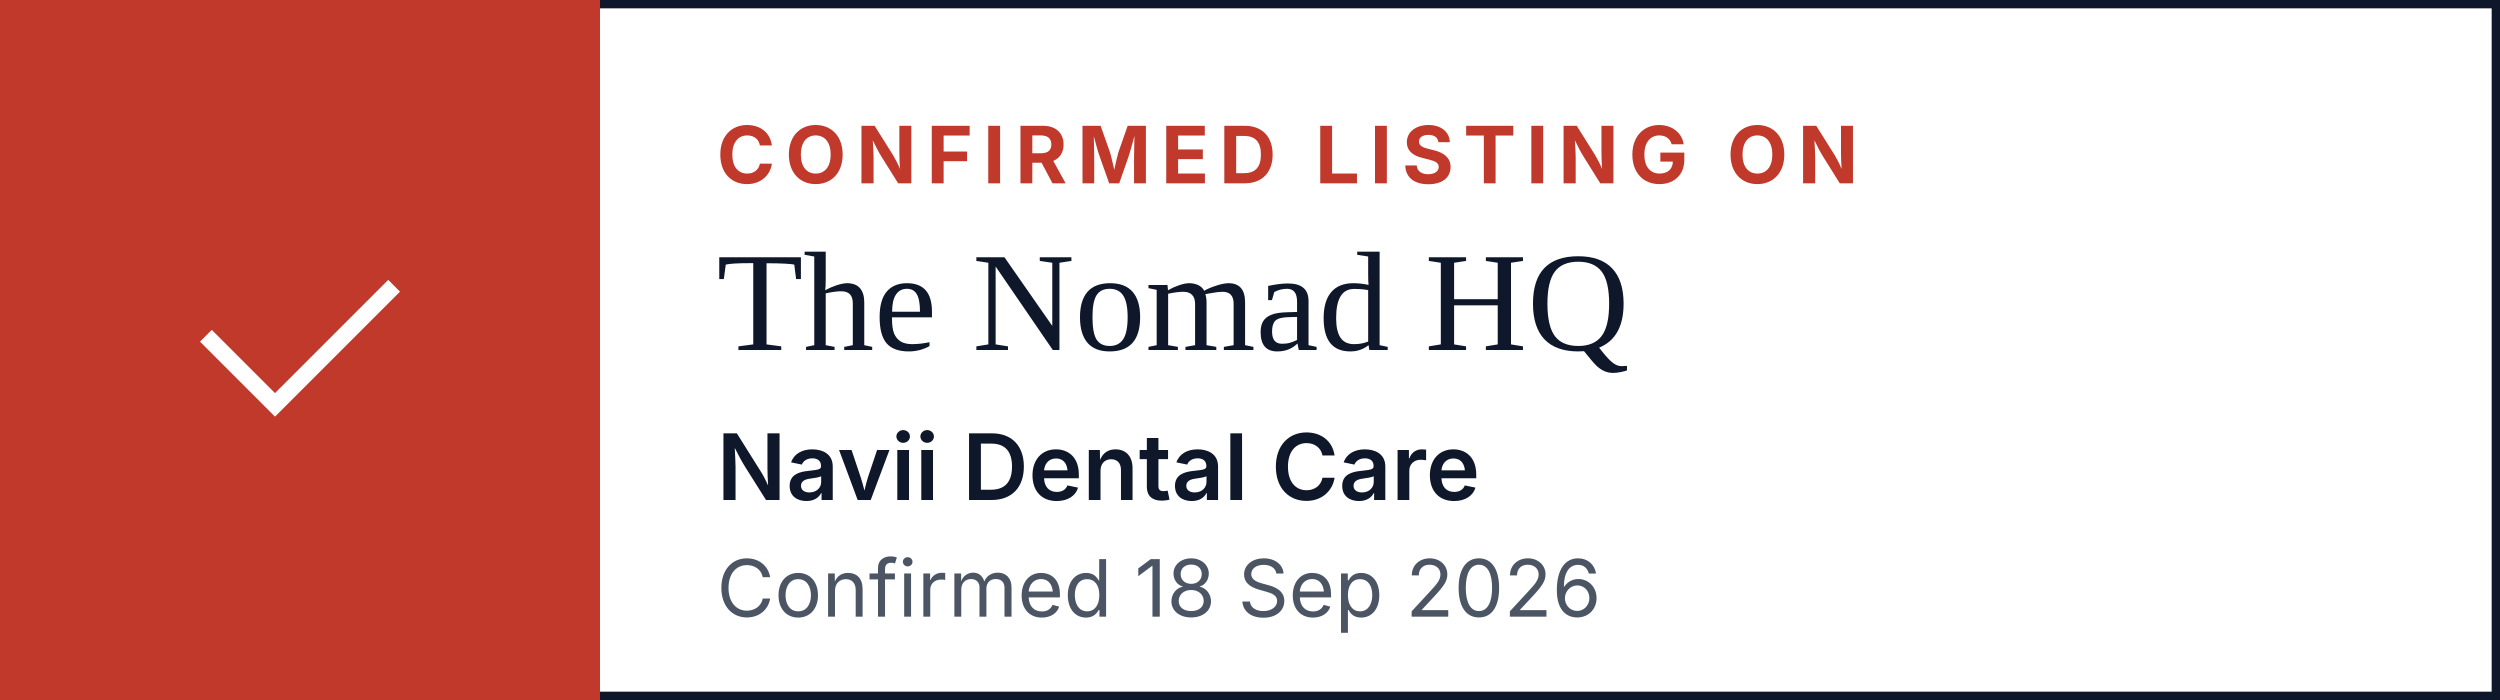
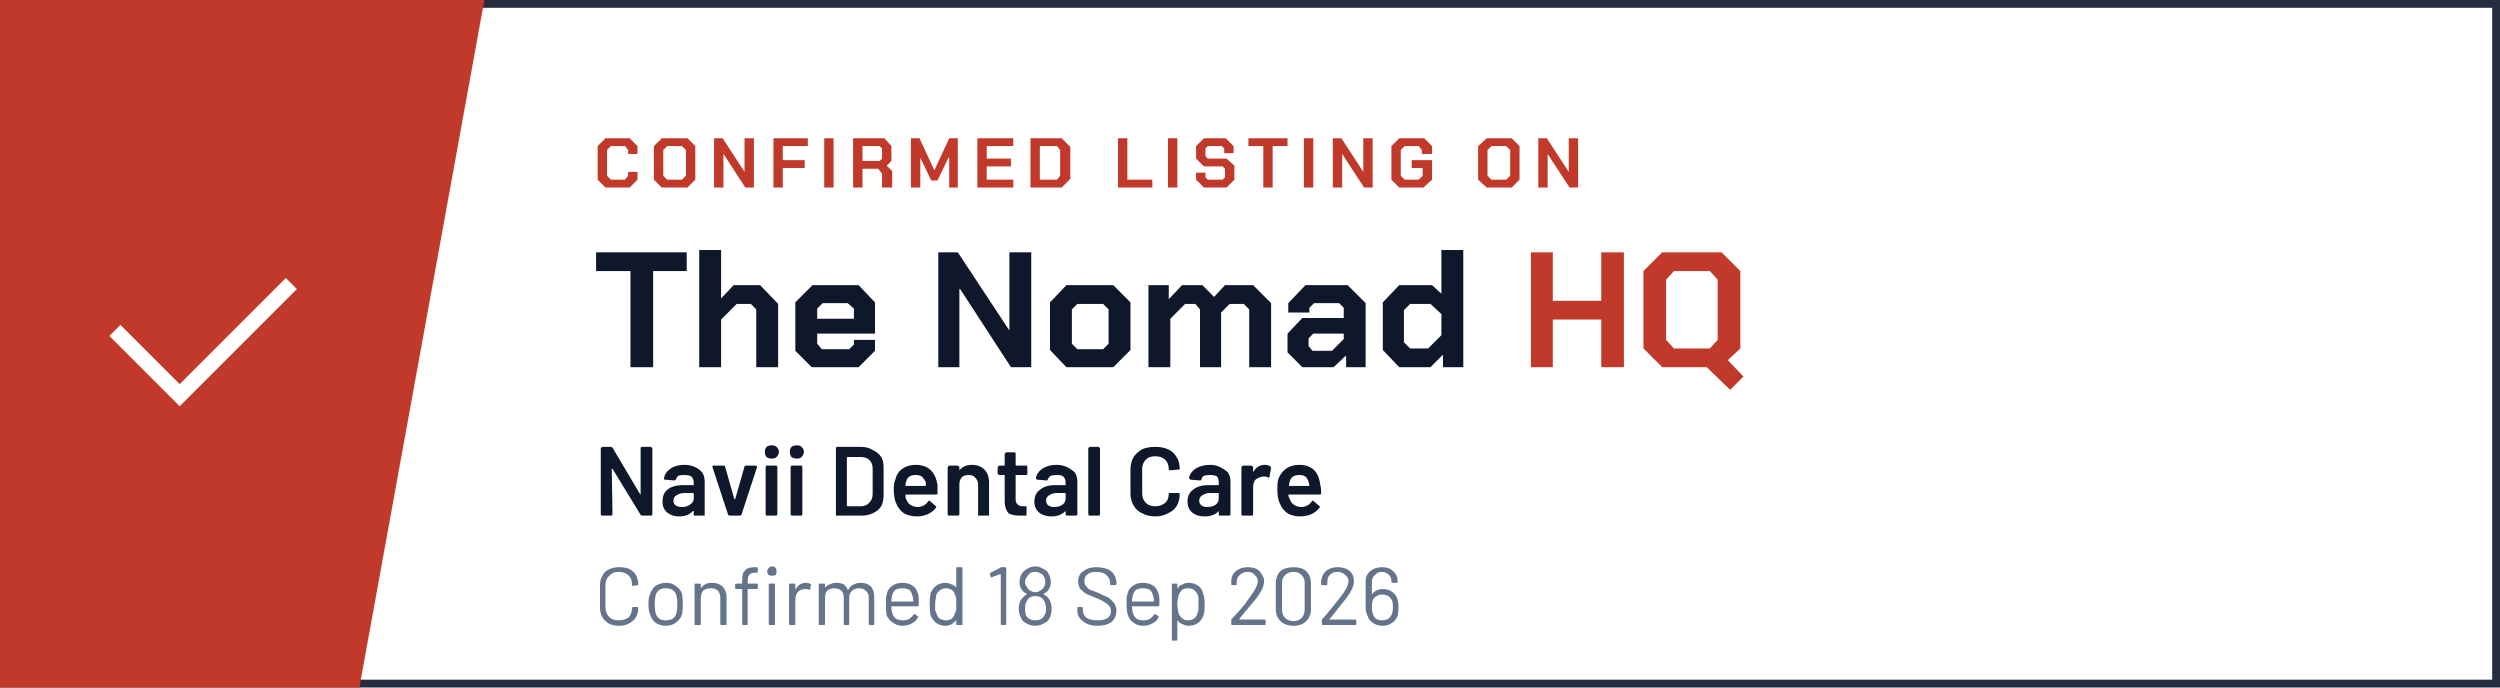
- <svg xmlns="http://www.w3.org/2000/svg" width="300" height="84" viewBox="0 0 300 84" role="img" aria-label="Confirmed listing on The Nomad HQ: Navii Dental Care, 18 Sep 2026">
-   <rect width="300" height="84" fill="#ffffff" />
-   <rect x="0.5" y="0.5" width="299" height="83" fill="none" stroke="#0f172a" />
-   <rect width="72" height="84" fill="#c0392b" />
-   <g transform="translate(20 26)" fill="#ffffff">
+ <svg xmlns="http://www.w3.org/2000/svg" width="320" height="88" viewBox="0 0 320 88" role="img" aria-label="Confirmed listing on The Nomad HQ: Navii Dental Care, 18 Sep 2026">
+   <rect width="320" height="88" fill="#ffffff" />
+   <rect x=".5" y=".5" width="319" height="87" fill="none" stroke="#0f172a" stroke-opacity=".9" />
+   <polygon points="0,0 62,0 46,88 0,88" fill="#c0392b" />
+   <g transform="translate(10 28)" fill="#ffffff">
    <path d="M13 24 4 15 5.414 13.586 13 21.171 26.586 7.586 28 9 13 24z" />
  </g>
-   <text x="86" y="22" font-family="Inter, Helvetica, Arial, sans-serif" font-size="9.5" font-weight="700" letter-spacing="1.2" fill="#c0392b">CONFIRMED LISTING ON</text>
-   <text x="86" y="42" font-family="Georgia, 'Times New Roman', serif" font-size="17" fill="#0f172a">The Nomad HQ</text>
-   <text x="86" y="60" font-family="Inter, Helvetica, Arial, sans-serif" font-size="11" font-weight="600" fill="#0f172a">Navii Dental Care</text>
-   <text x="86" y="74" font-family="Inter, Helvetica, Arial, sans-serif" font-size="9.5" fill="#4b5563">Confirmed 18 Sep 2026</text>
+   <path transform="translate(76 24)" fill="#c0392b" d="M0.5 -1V-5.3L1.5 -6.3H4.6L5.6 -5.3V-4.3H4.4V-4.8L4 -5.3H2.2L1.7 -4.8V-1.5L2.2 -1H4L4.4 -1.5V-2H5.6V-1L4.6 0H1.5Z M7.7 -1V-5.3L8.7 -6.3H12L13 -5.3V-1L12 0H8.7ZM11.3 -1 11.8 -1.5V-4.8L11.3 -5.3H9.4L8.9 -4.8V-1.5L9.4 -1Z M15.4 -6.3H16.5L19.3 -2H19.3V-6.3H20.5V0H19.4L16.6 -4.3H16.6V0H15.4Z M23 -6.3H27.4V-5.3H24.2V-3.5H27V-2.5H24.2V0H23Z M29.5 -6.3H30.7V0H29.5Z M38.2 -2.1V0H36.9V-1.8L36.4 -2.4H34.4V0H33.2V-6.3H37.2L38.1 -5.3V-3.4L37.5 -2.8ZM34.4 -3.4H36.6L36.9 -3.7V-5L36.6 -5.3H34.4Z M40.6 -6.3H41.7L43.6 -2.2H43.6L45.5 -6.3H46.6V0H45.5V-3.8H45.4L44 -0.9H43.2L41.8 -3.8H41.8V0H40.6Z M49.1 -6.3H53.7V-5.3H50.3V-3.7H53.4V-2.7H50.3V-1H53.7V0H49.1Z M55.9 -6.3H59.9L61 -5.2V-1.1L59.9 0H55.9ZM59.3 -1 59.7 -1.5V-4.8L59.3 -5.3H57.1V-1Z M67.1 -6.3H68.3V-1H71.5V0H67.1Z M73.5 -6.3H74.7V0H73.5Z M77.1 -1V-1.9H78.3V-1.3L78.6 -1H80.5L80.8 -1.3V-2.4L80.5 -2.7H78.1L77.1 -3.7V-5.3L78.1 -6.3H80.9L81.9 -5.3V-4.4H80.7V-5L80.4 -5.3H78.6L78.3 -5V-4L78.6 -3.7H81L82 -2.8V-1L81 0H78.1Z M85.7 -5.3H83.8V-6.3H88.8V-5.3H86.9V0H85.7Z M90.9 -6.3H92.1V0H90.9Z M94.6 -6.3H95.7L98.5 -2H98.5V-6.3H99.7V0H98.6L95.8 -4.3H95.8V0H94.6Z M102.1 -1V-5.3L103.1 -6.3H106.3L107.3 -5.3V-4.3H106V-4.8L105.6 -5.3H103.8L103.3 -4.8V-1.5L103.8 -1H105.6L106.1 -1.5V-2.5H104.7V-3.5H107.3V-1L106.2 0H103.1Z M113.2 -1V-5.3L114.3 -6.3H117.5L118.5 -5.3V-1L117.5 0H114.3ZM116.8 -1 117.3 -1.5V-4.8L116.8 -5.3H114.9L114.4 -4.8V-1.5L114.9 -1Z M120.9 -6.3H122L124.8 -2H124.8V-6.3H126V0H124.9L122.1 -4.3H122.1V0H120.9Z" />
+   <path transform="translate(76 47)" fill="#0f172a" d="M4.7 -12.3H0.3V-14.7H11.9V-12.3H7.6V0H4.7Z M13.5 -15H16.3V-8.8L17.9 -10.5H21.3L23.6 -8.1V0H20.8V-7.4L20.1 -8.1H18.3L16.3 -6.1V0H13.5Z M25.8 -2.1V-8.3L28 -10.5H33.9L36 -8.3V-4.3H28.6V-3L29.2 -2.3H32.7L33.3 -2.9V-3.5H36V-2.1L33.9 0H27.9ZM33.3 -6.2V-7.5L32.5 -8.2H29.3L28.6 -7.5V-6.2Z M44.1 -14.7H46.6L53.2 -4.7H53.2V-14.7H56V0H53.4L46.9 -10H46.8V0H44.1Z M58.4 -2.2V-8.3L60.5 -10.5H66.5L68.7 -8.3V-2.2L66.5 0H60.5ZM65.2 -2.3 65.9 -3V-7.4L65.2 -8.1H61.9L61.2 -7.4V-3L61.9 -2.3Z M71 -10.5H73.6V-8.7L75.3 -10.5H77.9L79.4 -9L80.8 -10.5H84.4L86.7 -8.2V0H83.9V-7.4L83.2 -8.1H81.4L80.3 -7V0H77.6V-7.4L77 -8.1H75.7L73.8 -6.2V0H71Z M88.8 -1.9V-4.3L90.7 -6.3H96V-7.6L95.4 -8.2H92.2L91.6 -7.6V-7H88.9V-8.2L91.1 -10.5H96.5L98.8 -8.2V0H96.3V-1.5L94.7 0H90.7ZM94.5 -2.1 96 -3.6V-4.3H92.1L91.5 -3.7V-2.7L92 -2.1Z M101 -2.2V-8.3L103.1 -10.5H107.3L108.5 -9.4V-15H111.3V0H108.7V-1.6L107.1 0H103.1ZM106.8 -2.4 108.5 -4.1V-6.8L107.1 -8.1H104.5L103.7 -7.3V-3.2L104.5 -2.4Z" />
+   <path transform="translate(194.56 47)" fill="#c0392b" d="M1.4 -14.7H4.2V-8.5H10.4V-14.7H13.3V0H10.4V-6.1H4.2V0H1.4Z M28.6 1.2 26.9 2.9 23.9 0H18.2L15.8 -2.4V-12.3L18.2 -14.7H25.8L28.2 -12.3V-2.4L26.6 -0.9ZM24.3 -2.4 25.3 -3.5V-11.2L24.3 -12.3H19.7L18.7 -11.2V-3.5L19.7 -2.4Z" />
+   <path transform="translate(76 66)" fill="#0f172a" d="M6.2 -8.8H7.3Q7.4 -8.8 7.4 -8.7Q7.5 -8.7 7.5 -8.6V-0.2Q7.5 -0.1 7.4 -0Q7.4 0 7.3 0H6.2Q6.1 0 6 -0.1L2.4 -6Q2.4 -6 2.4 -6Q2.3 -6 2.3 -6L2.4 -0.2Q2.4 -0.1 2.3 -0Q2.3 0 2.2 0H1.1Q1 0 1 -0Q0.9 -0.1 0.9 -0.2V-8.6Q0.9 -8.7 1 -8.7Q1 -8.8 1.1 -8.8H2.2Q2.3 -8.8 2.4 -8.7L5.9 -2.8Q6 -2.7 6 -2.7Q6 -2.7 6 -2.8L6 -8.6Q6 -8.7 6 -8.7Q6.1 -8.8 6.2 -8.8Z M14.2 -4.4V-0.2Q14.2 -0.1 14.2 -0Q14.1 0 14.1 0H12.9Q12.9 0 12.8 -0Q12.8 -0.1 12.8 -0.2V-0.6Q12.8 -0.6 12.7 -0.6Q12.7 -0.6 12.7 -0.6Q12.1 0.1 10.9 0.1Q10 0.1 9.4 -0.4Q8.8 -0.9 8.8 -1.8Q8.8 -2.8 9.4 -3.3Q10.1 -3.9 11.4 -3.9H12.7Q12.8 -3.9 12.8 -3.9V-4.2Q12.8 -4.7 12.5 -5Q12.2 -5.2 11.6 -5.2Q11.1 -5.2 10.8 -5.1Q10.6 -4.9 10.5 -4.6Q10.4 -4.5 10.3 -4.5L9.1 -4.6Q9 -4.6 9 -4.7Q8.9 -4.7 9 -4.8Q9.1 -5.5 9.8 -6Q10.5 -6.5 11.6 -6.5Q12.4 -6.5 13 -6.2Q13.6 -5.9 13.9 -5.5Q14.2 -5 14.2 -4.4ZM12.8 -2.2V-2.8Q12.8 -2.9 12.7 -2.9H11.7Q11 -2.9 10.6 -2.6Q10.2 -2.4 10.2 -1.9Q10.2 -1.5 10.5 -1.3Q10.8 -1.1 11.3 -1.1Q11.9 -1.1 12.3 -1.4Q12.8 -1.7 12.8 -2.2Z M17.2 -0.1 15.2 -6.2Q15.2 -6.2 15.2 -6.3Q15.2 -6.4 15.3 -6.4H16.6Q16.8 -6.4 16.8 -6.3L18 -2.1Q18 -2.1 18 -2.1Q18.1 -2.1 18.1 -2.1L19.3 -6.3Q19.3 -6.4 19.5 -6.4L20.7 -6.4Q20.8 -6.4 20.9 -6.3Q20.9 -6.3 20.9 -6.2L18.9 -0.1Q18.8 0 18.7 0H17.4Q17.3 0 17.2 -0.1Z M21.9 -8.2Q21.9 -8.5 22.1 -8.8Q22.4 -9 22.8 -9Q23.2 -9 23.4 -8.8Q23.7 -8.5 23.7 -8.2Q23.7 -7.8 23.4 -7.5Q23.2 -7.3 22.8 -7.3Q22.4 -7.3 22.1 -7.5Q21.9 -7.8 21.9 -8.2ZM22 -0.2V-6.2Q22 -6.3 22.1 -6.4Q22.1 -6.4 22.2 -6.4H23.3Q23.4 -6.4 23.4 -6.4Q23.5 -6.3 23.5 -6.2V-0.2Q23.5 -0.1 23.4 -0Q23.4 0 23.3 0H22.2Q22.1 0 22.1 -0Q22 -0.1 22 -0.2Z M25.1 -8.2Q25.1 -8.5 25.3 -8.8Q25.6 -9 26 -9Q26.4 -9 26.6 -8.8Q26.9 -8.5 26.9 -8.2Q26.9 -7.8 26.6 -7.5Q26.4 -7.3 26 -7.3Q25.6 -7.3 25.3 -7.5Q25.1 -7.8 25.1 -8.2ZM25.2 -0.2V-6.2Q25.2 -6.3 25.3 -6.4Q25.3 -6.4 25.4 -6.4H26.5Q26.6 -6.4 26.6 -6.4Q26.7 -6.3 26.7 -6.2V-0.2Q26.7 -0.1 26.6 -0Q26.6 0 26.5 0H25.4Q25.3 0 25.3 -0Q25.2 -0.1 25.2 -0.2Z M31 -0.2V-8.6Q31 -8.7 31 -8.7Q31.1 -8.8 31.1 -8.8H34.2Q35.1 -8.8 35.7 -8.4Q36.4 -8.1 36.8 -7.5Q37.1 -7 37.1 -6.2V-2.6Q37.1 -1.8 36.8 -1.2Q36.4 -0.6 35.7 -0.3Q35.1 0 34.2 0H31.1Q31.1 0 31 -0Q31 -0.1 31 -0.2ZM32.5 -1.2H34.2Q34.9 -1.2 35.3 -1.7Q35.7 -2.1 35.7 -2.8V-6Q35.7 -6.7 35.3 -7.1Q34.9 -7.5 34.2 -7.5H32.5Q32.4 -7.5 32.4 -7.4V-1.3Q32.4 -1.2 32.5 -1.2Z M44 -3.2 44 -2.8Q44 -2.7 43.8 -2.7H39.9Q39.9 -2.7 39.9 -2.6Q39.9 -2.2 40 -2.1Q40.3 -1.2 41.4 -1.1Q42.3 -1.1 42.8 -1.8Q42.8 -1.9 42.9 -1.9Q43 -1.9 43 -1.9L43.8 -1.2Q43.9 -1.2 43.8 -1Q43.4 -0.5 42.8 -0.2Q42.1 0.1 41.4 0.1Q40.4 0.1 39.7 -0.3Q39 -0.8 38.7 -1.6Q38.4 -2.2 38.4 -3.4Q38.4 -4.2 38.6 -4.6Q38.8 -5.5 39.5 -6Q40.2 -6.5 41.2 -6.5Q43.6 -6.5 44 -3.9Q44 -3.6 44 -3.2ZM40 -4.4Q39.9 -4.2 39.9 -3.8Q39.9 -3.8 39.9 -3.8H42.5Q42.5 -3.8 42.5 -3.8Q42.5 -4.1 42.5 -4.3Q42.3 -4.7 42 -5Q41.7 -5.2 41.2 -5.2Q40.7 -5.2 40.4 -5Q40.1 -4.8 40 -4.4Z M50.6 -4.2V-0.2Q50.6 -0.1 50.6 -0Q50.5 0 50.5 0H49.3Q49.3 0 49.2 -0Q49.2 -0.1 49.2 -0.2V-4Q49.2 -4.5 48.8 -4.9Q48.5 -5.2 48 -5.2Q47.4 -5.2 47.1 -4.9Q46.8 -4.5 46.8 -4V-0.2Q46.8 -0.1 46.7 -0Q46.7 0 46.6 0H45.5Q45.4 0 45.4 -0Q45.3 -0.1 45.3 -0.2V-6.2Q45.3 -6.3 45.4 -6.3Q45.4 -6.4 45.5 -6.4H46.6Q46.7 -6.4 46.7 -6.3Q46.8 -6.3 46.8 -6.2V-5.8Q46.8 -5.8 46.8 -5.8Q46.8 -5.8 46.8 -5.8Q47.4 -6.5 48.4 -6.5Q49.4 -6.5 50 -5.9Q50.6 -5.3 50.6 -4.2Z M55.4 -5.2H54.1Q54 -5.2 54 -5.2V-2.1Q54 -1.7 54.2 -1.5Q54.4 -1.2 54.9 -1.2H55.3Q55.3 -1.2 55.4 -1.2Q55.4 -1.2 55.4 -1.1V-0.2Q55.4 -0 55.3 0L54.6 0Q53.6 0 53.1 -0.3Q52.7 -0.7 52.6 -1.6V-5.2Q52.6 -5.2 52.6 -5.2H51.9Q51.8 -5.2 51.8 -5.3Q51.7 -5.3 51.7 -5.4V-6.2Q51.7 -6.3 51.8 -6.3Q51.8 -6.4 51.9 -6.4H52.6Q52.6 -6.4 52.6 -6.5V-7.9Q52.6 -8 52.7 -8Q52.7 -8.1 52.8 -8.1H53.9Q53.9 -8.1 54 -8Q54 -8 54 -7.9V-6.5Q54 -6.4 54.1 -6.4H55.4Q55.4 -6.4 55.5 -6.3Q55.5 -6.3 55.5 -6.2V-5.4Q55.5 -5.3 55.5 -5.3Q55.4 -5.2 55.4 -5.2Z M61.9 -4.4V-0.2Q61.9 -0.1 61.8 -0Q61.8 0 61.7 0H60.6Q60.5 0 60.5 -0Q60.4 -0.1 60.4 -0.2V-0.6Q60.4 -0.6 60.4 -0.6Q60.4 -0.6 60.4 -0.6Q59.7 0.1 58.6 0.1Q57.6 0.1 57 -0.4Q56.4 -0.9 56.4 -1.8Q56.4 -2.8 57.1 -3.3Q57.8 -3.9 59 -3.9H60.4Q60.4 -3.9 60.4 -3.9V-4.2Q60.4 -4.7 60.1 -5Q59.9 -5.2 59.3 -5.2Q58.8 -5.2 58.5 -5.1Q58.2 -4.9 58.1 -4.6Q58.1 -4.5 58 -4.5L56.8 -4.6Q56.7 -4.6 56.6 -4.7Q56.6 -4.7 56.6 -4.8Q56.7 -5.5 57.4 -6Q58.2 -6.5 59.2 -6.5Q60 -6.5 60.6 -6.2Q61.2 -5.9 61.6 -5.5Q61.9 -5 61.9 -4.4ZM60.4 -2.2V-2.8Q60.4 -2.9 60.4 -2.9H59.3Q58.7 -2.9 58.3 -2.6Q57.9 -2.4 57.9 -1.9Q57.9 -1.5 58.2 -1.3Q58.5 -1.1 58.9 -1.1Q59.6 -1.1 60 -1.4Q60.4 -1.7 60.4 -2.2Z M63.3 -0.2V-8.6Q63.3 -8.7 63.4 -8.7Q63.4 -8.8 63.5 -8.8H64.6Q64.7 -8.8 64.7 -8.7Q64.8 -8.7 64.8 -8.6V-0.2Q64.8 -0.1 64.7 -0Q64.7 0 64.6 0H63.5Q63.4 0 63.4 -0Q63.3 -0.1 63.3 -0.2Z M68.7 -2.8V-5.9Q68.7 -6.8 69.1 -7.5Q69.5 -8.1 70.2 -8.5Q70.9 -8.8 71.9 -8.8Q72.8 -8.8 73.5 -8.5Q74.2 -8.2 74.6 -7.5Q75 -6.9 75 -6Q75 -6 75 -5.9Q74.9 -5.9 74.9 -5.9L73.7 -5.8Q73.6 -5.8 73.6 -6Q73.6 -6.7 73.1 -7.2Q72.6 -7.6 71.9 -7.6Q71.1 -7.6 70.7 -7.2Q70.2 -6.7 70.2 -6V-2.8Q70.2 -2.1 70.7 -1.6Q71.1 -1.2 71.9 -1.2Q72.6 -1.2 73.1 -1.6Q73.6 -2 73.6 -2.8Q73.6 -2.9 73.7 -2.9L74.9 -2.9Q74.9 -2.9 75 -2.8Q75 -2.8 75 -2.7Q75 -1.9 74.6 -1.2Q74.2 -0.6 73.5 -0.3Q72.8 0.1 71.9 0.1Q70.9 0.1 70.2 -0.3Q69.5 -0.6 69.1 -1.3Q68.7 -2 68.7 -2.8Z M81.5 -4.4V-0.2Q81.5 -0.1 81.4 -0Q81.4 0 81.3 0H80.2Q80.1 0 80.1 -0Q80 -0.1 80 -0.2V-0.6Q80 -0.6 80 -0.6Q80 -0.6 80 -0.6Q79.4 0.1 78.2 0.1Q77.2 0.1 76.6 -0.4Q76 -0.9 76 -1.8Q76 -2.8 76.7 -3.3Q77.4 -3.9 78.6 -3.9H80Q80 -3.9 80 -3.9V-4.2Q80 -4.7 79.8 -5Q79.5 -5.2 78.9 -5.2Q78.4 -5.2 78.1 -5.1Q77.8 -4.9 77.8 -4.6Q77.7 -4.5 77.6 -4.5L76.4 -4.6Q76.3 -4.6 76.3 -4.7Q76.2 -4.7 76.2 -4.8Q76.3 -5.5 77 -6Q77.8 -6.5 78.9 -6.5Q79.6 -6.5 80.2 -6.2Q80.8 -5.9 81.2 -5.5Q81.5 -5 81.5 -4.4ZM80 -2.2V-2.8Q80 -2.9 80 -2.9H78.9Q78.3 -2.9 77.9 -2.6Q77.5 -2.4 77.5 -1.9Q77.5 -1.5 77.8 -1.3Q78.1 -1.1 78.5 -1.1Q79.2 -1.1 79.6 -1.4Q80 -1.7 80 -2.2Z M86.6 -6.3Q86.7 -6.2 86.7 -6.1L86.5 -5Q86.5 -4.8 86.3 -4.9Q86.1 -5 85.9 -5Q85.7 -5 85.6 -5Q85.1 -4.9 84.7 -4.6Q84.4 -4.2 84.4 -3.7V-0.2Q84.4 -0.1 84.3 -0Q84.3 0 84.2 0H83.1Q83 0 83 -0Q82.9 -0.1 82.9 -0.2V-6.2Q82.9 -6.3 83 -6.3Q83 -6.4 83.1 -6.4H84.2Q84.3 -6.4 84.3 -6.3Q84.4 -6.3 84.4 -6.2V-5.7Q84.4 -5.6 84.4 -5.6Q84.4 -5.6 84.5 -5.7Q85 -6.5 85.9 -6.5Q86.3 -6.5 86.6 -6.3Z M93.1 -3.2 93.1 -2.8Q93.1 -2.7 92.9 -2.7H89Q88.9 -2.7 88.9 -2.6Q89 -2.2 89.1 -2.1Q89.4 -1.2 90.5 -1.1Q91.4 -1.1 91.9 -1.8Q91.9 -1.9 92 -1.9Q92 -1.9 92.1 -1.9L92.9 -1.2Q93 -1.2 92.9 -1Q92.5 -0.5 91.9 -0.2Q91.2 0.1 90.4 0.1Q89.5 0.1 88.8 -0.3Q88.1 -0.8 87.8 -1.6Q87.5 -2.2 87.5 -3.4Q87.5 -4.2 87.6 -4.6Q87.9 -5.5 88.6 -6Q89.3 -6.5 90.3 -6.5Q92.7 -6.5 93 -3.9Q93.1 -3.6 93.1 -3.2ZM89.1 -4.4Q89 -4.2 89 -3.8Q88.9 -3.8 89 -3.8H91.5Q91.6 -3.8 91.6 -3.8Q91.6 -4.1 91.5 -4.3Q91.4 -4.7 91.1 -5Q90.8 -5.2 90.3 -5.2Q89.8 -5.2 89.5 -5Q89.2 -4.8 89.1 -4.4Z" />
+   <path transform="translate(76 80)" fill="#64748b" d="M0.8 -2.2V-5.1Q0.8 -5.8 1.1 -6.3Q1.4 -6.9 1.9 -7.1Q2.5 -7.4 3.2 -7.4Q4 -7.4 4.5 -7.2Q5.1 -6.9 5.4 -6.4Q5.7 -5.8 5.7 -5.2Q5.7 -5.1 5.7 -5.1Q5.6 -5.1 5.6 -5.1L5.1 -5Q4.9 -5 4.9 -5.1V-5.1Q4.9 -5.9 4.5 -6.3Q4 -6.8 3.2 -6.8Q2.4 -6.8 2 -6.3Q1.5 -5.9 1.5 -5.1V-2.2Q1.5 -1.5 2 -1Q2.4 -0.6 3.2 -0.6Q4 -0.6 4.5 -1Q4.9 -1.5 4.9 -2.2V-2.2Q4.9 -2.3 5.1 -2.3L5.6 -2.3Q5.7 -2.3 5.7 -2.2Q5.7 -1.5 5.4 -1Q5.1 -0.5 4.5 -0.2Q4 0.1 3.2 0.1Q2.5 0.1 1.9 -0.2Q1.4 -0.5 1.1 -1Q0.8 -1.5 0.8 -2.2Z M7.2 -1.4Q7 -1.9 7 -2.7Q7 -3.5 7.2 -3.9Q7.4 -4.6 7.9 -5Q8.5 -5.4 9.3 -5.4Q10 -5.4 10.5 -5Q11.1 -4.6 11.3 -4Q11.4 -3.5 11.4 -2.7Q11.4 -1.8 11.3 -1.4Q11.1 -0.7 10.5 -0.3Q10 0.1 9.2 0.1Q8.5 0.1 7.9 -0.3Q7.4 -0.7 7.2 -1.4ZM10.6 -1.6Q10.7 -2 10.7 -2.7Q10.7 -3.3 10.6 -3.7Q10.5 -4.2 10.1 -4.5Q9.7 -4.7 9.2 -4.7Q8.7 -4.7 8.4 -4.5Q8 -4.2 7.9 -3.7Q7.8 -3.3 7.8 -2.7Q7.8 -2 7.9 -1.6Q8 -1.1 8.4 -0.8Q8.7 -0.6 9.2 -0.6Q9.7 -0.6 10.1 -0.8Q10.5 -1.1 10.6 -1.6Z M17 -3.6V-0.1Q17 0 16.9 0H16.3Q16.2 0 16.2 -0.1V-3.4Q16.2 -4 15.9 -4.4Q15.5 -4.7 15 -4.7Q14.4 -4.7 14 -4.4Q13.7 -4 13.7 -3.4V-0.1Q13.7 0 13.6 0H13Q12.9 0 12.9 -0.1V-5.2Q12.9 -5.3 13 -5.3H13.6Q13.7 -5.3 13.7 -5.2V-4.8Q13.7 -4.7 13.7 -4.7Q13.7 -4.7 13.7 -4.7Q14.2 -5.4 15.1 -5.4Q16 -5.4 16.5 -4.9Q17 -4.4 17 -3.6Z M19.7 -5.6V-5.4Q19.7 -5.3 19.7 -5.3H20.9Q21 -5.3 21 -5.2V-4.7Q21 -4.6 20.9 -4.6H19.7Q19.7 -4.6 19.7 -4.6V-0.1Q19.7 0 19.6 0H19.1Q19 0 19 -0.1V-4.6Q19 -4.6 18.9 -4.6H18.2Q18.1 -4.6 18.1 -4.7V-5.2Q18.1 -5.3 18.2 -5.3H18.9Q19 -5.3 19 -5.4V-5.6Q19 -6.3 19.1 -6.6Q19.3 -7 19.6 -7.2Q20 -7.4 20.6 -7.4H20.9Q21 -7.4 21 -7.2V-6.8Q21 -6.7 20.9 -6.7H20.7Q20.1 -6.7 19.9 -6.4Q19.7 -6.2 19.7 -5.6Z M22.2 -6.9Q22.2 -7.1 22.4 -7.3Q22.6 -7.5 22.8 -7.5Q23.1 -7.5 23.3 -7.3Q23.4 -7.1 23.4 -6.9Q23.4 -6.6 23.3 -6.4Q23.1 -6.3 22.8 -6.3Q22.6 -6.3 22.4 -6.4Q22.2 -6.6 22.2 -6.9ZM22.4 -0.1V-5.2Q22.4 -5.3 22.5 -5.3H23.1Q23.2 -5.3 23.2 -5.2V-0.1Q23.2 -0 23.1 -0H22.5Q22.4 -0 22.4 -0.1Z M27.8 -5.2Q27.8 -5.2 27.8 -5.1L27.7 -4.6Q27.7 -4.5 27.6 -4.5Q27.4 -4.6 27.2 -4.6L27 -4.6Q26.5 -4.6 26.1 -4.2Q25.8 -3.8 25.8 -3.2V-0.1Q25.8 0 25.7 0H25.1Q25 0 25 -0.1V-5.2Q25 -5.3 25.1 -5.3H25.7Q25.8 -5.3 25.8 -5.2V-4.6Q25.8 -4.5 25.8 -4.5Q25.8 -4.5 25.8 -4.5Q26 -4.9 26.4 -5.2Q26.7 -5.4 27.2 -5.4Q27.5 -5.4 27.8 -5.2Z M35.9 -3.6V-0.1Q35.9 0 35.8 0H35.3Q35.2 0 35.2 -0.1V-3.5Q35.2 -4.1 34.8 -4.4Q34.5 -4.7 34 -4.7Q33.4 -4.7 33.1 -4.4Q32.7 -4.1 32.7 -3.5V-0.1Q32.7 0 32.6 0H32.1Q32 0 32 -0.1V-3.5Q32 -4.1 31.7 -4.4Q31.3 -4.7 30.8 -4.7Q30.2 -4.7 29.9 -4.4Q29.6 -4.1 29.6 -3.5V-0.1Q29.6 0 29.5 0H28.9Q28.8 0 28.8 -0.1V-5.2Q28.8 -5.3 28.9 -5.3H29.5Q29.6 -5.3 29.6 -5.2V-4.8Q29.6 -4.8 29.6 -4.8Q29.6 -4.8 29.6 -4.8Q29.9 -5.1 30.2 -5.2Q30.6 -5.4 31 -5.4Q31.6 -5.4 32 -5.2Q32.4 -4.9 32.5 -4.5Q32.6 -4.5 32.6 -4.5Q32.8 -5 33.3 -5.2Q33.7 -5.4 34.2 -5.4Q35 -5.4 35.5 -4.9Q35.9 -4.4 35.9 -3.6Z M41.6 -2.8V-2.5Q41.6 -2.4 41.5 -2.4H38.1Q38.1 -2.4 38.1 -2.3Q38.1 -1.8 38.2 -1.6Q38.3 -1.1 38.7 -0.8Q39 -0.6 39.6 -0.6Q40.1 -0.6 40.4 -0.8Q40.7 -1 40.9 -1.3Q41 -1.4 41.1 -1.4L41.5 -1.1Q41.6 -1.1 41.5 -1Q41.3 -0.5 40.7 -0.2Q40.2 0.1 39.5 0.1Q38.8 0.1 38.3 -0.3Q37.8 -0.6 37.5 -1.2Q37.4 -1.7 37.4 -2.7Q37.4 -3.1 37.4 -3.4Q37.4 -3.7 37.5 -3.9Q37.6 -4.6 38.2 -5Q38.7 -5.4 39.5 -5.4Q40.4 -5.4 41 -4.9Q41.5 -4.4 41.6 -3.5Q41.6 -3.3 41.6 -2.8ZM38.2 -3.8Q38.1 -3.5 38.1 -3Q38.1 -3 38.1 -3H40.9Q40.9 -3 40.9 -3Q40.9 -3.5 40.8 -3.7Q40.7 -4.2 40.4 -4.5Q40 -4.7 39.5 -4.7Q39 -4.7 38.6 -4.5Q38.3 -4.2 38.2 -3.8Z M46.5 -7.4H47.1Q47.2 -7.4 47.2 -7.2V-0.1Q47.2 0 47.1 0H46.5Q46.4 0 46.4 -0.1V-0.5Q46.4 -0.6 46.4 -0.6Q46.4 -0.6 46.4 -0.6Q46.1 -0.3 45.8 -0.1Q45.4 0.1 45 0.1Q44.3 0.1 43.8 -0.3Q43.3 -0.7 43.1 -1.3Q43 -1.8 43 -2.7Q43 -3.5 43.1 -4Q43.3 -4.6 43.8 -5Q44.3 -5.4 45 -5.4Q45.4 -5.4 45.8 -5.2Q46.1 -5.1 46.4 -4.8Q46.4 -4.7 46.4 -4.8Q46.4 -4.8 46.4 -4.8V-7.2Q46.4 -7.4 46.5 -7.4ZM46.4 -2.7Q46.4 -3.2 46.4 -3.4Q46.3 -3.7 46.2 -4Q46.1 -4.3 45.8 -4.5Q45.5 -4.7 45.1 -4.7Q44.7 -4.7 44.4 -4.5Q44.1 -4.3 43.9 -4Q43.8 -3.7 43.8 -3.5Q43.7 -3.2 43.7 -2.7Q43.7 -2.2 43.7 -1.9Q43.8 -1.6 43.9 -1.4Q44 -1 44.3 -0.8Q44.7 -0.6 45.1 -0.6Q45.5 -0.6 45.8 -0.8Q46.1 -1 46.2 -1.4Q46.3 -1.6 46.4 -1.9Q46.4 -2.2 46.4 -2.7Z M52.1 -7.4H52.7Q52.8 -7.4 52.8 -7.2V-0.1Q52.8 0 52.7 0H52.2Q52.1 0 52.1 -0.1V-6.5Q52.1 -6.5 52 -6.5Q52 -6.5 52 -6.5L50.9 -6.1L50.9 -6.1Q50.8 -6.1 50.8 -6.2L50.7 -6.6V-6.6Q50.7 -6.6 50.8 -6.7L52 -7.3Q52.1 -7.4 52.1 -7.4Z M58.6 -2.1Q58.6 -1.3 58.3 -0.8Q58.1 -0.4 57.6 -0.2Q57.1 0.1 56.5 0.1Q55.9 0.1 55.4 -0.2Q54.9 -0.4 54.7 -0.9Q54.4 -1.4 54.4 -2.1Q54.4 -2.6 54.6 -3.1Q54.9 -3.6 55.4 -3.9Q55.4 -3.9 55.4 -4Q55 -4.2 54.8 -4.5Q54.5 -4.9 54.5 -5.5Q54.5 -6.1 54.8 -6.6Q55.1 -7 55.5 -7.2Q56 -7.5 56.5 -7.5Q57.1 -7.5 57.5 -7.2Q58 -7 58.2 -6.6Q58.5 -6.1 58.5 -5.5Q58.5 -4.9 58.2 -4.5Q58 -4.2 57.6 -4Q57.6 -3.9 57.6 -3.9Q58.2 -3.6 58.4 -3.1Q58.6 -2.7 58.6 -2.1ZM55.2 -5.5Q55.2 -5.1 55.5 -4.8Q55.6 -4.5 55.9 -4.4Q56.2 -4.2 56.5 -4.2Q56.9 -4.2 57.1 -4.4Q57.4 -4.5 57.6 -4.8Q57.8 -5.1 57.8 -5.5Q57.8 -5.9 57.6 -6.2Q57.5 -6.5 57.2 -6.6Q56.9 -6.8 56.5 -6.8Q56.1 -6.8 55.8 -6.6Q55.6 -6.4 55.4 -6.1Q55.2 -5.8 55.2 -5.5ZM57.9 -2.1Q57.9 -2.6 57.7 -3Q57.4 -3.7 56.5 -3.7Q55.7 -3.7 55.4 -3Q55.2 -2.7 55.2 -2.1Q55.2 -1.5 55.4 -1.1Q55.8 -0.6 56.5 -0.6Q57.3 -0.6 57.6 -1.1Q57.9 -1.5 57.9 -2.1Z M61.9 -1.9V-2.2Q61.9 -2.3 62 -2.3H62.5Q62.6 -2.3 62.6 -2.2V-1.9Q62.6 -1.3 63.1 -0.9Q63.6 -0.6 64.5 -0.6Q65.3 -0.6 65.8 -0.9Q66.2 -1.2 66.2 -1.8Q66.2 -2.2 66 -2.4Q65.8 -2.7 65.4 -2.9Q65 -3.2 64.2 -3.5Q63.5 -3.8 63 -4Q62.6 -4.3 62.3 -4.6Q62 -5 62 -5.6Q62 -6.5 62.7 -6.9Q63.3 -7.4 64.3 -7.4Q65.5 -7.4 66.2 -6.9Q66.9 -6.3 66.9 -5.4V-5.2Q66.9 -5.1 66.7 -5.1H66.2Q66.1 -5.1 66.1 -5.2V-5.4Q66.1 -6 65.6 -6.4Q65.2 -6.8 64.3 -6.8Q63.6 -6.8 63.2 -6.5Q62.8 -6.2 62.8 -5.6Q62.8 -5.2 63 -5Q63.2 -4.7 63.5 -4.5Q63.9 -4.4 64.6 -4.1Q65.4 -3.7 65.9 -3.5Q66.3 -3.2 66.6 -2.8Q66.9 -2.4 66.9 -1.8Q66.9 -1 66.3 -0.4Q65.6 0.1 64.5 0.1Q63.3 0.1 62.6 -0.5Q61.9 -1 61.9 -1.9Z M72.4 -2.8V-2.5Q72.4 -2.4 72.3 -2.4H68.9Q68.9 -2.4 68.9 -2.3Q68.9 -1.8 69 -1.6Q69.1 -1.1 69.5 -0.8Q69.8 -0.6 70.4 -0.6Q70.9 -0.6 71.2 -0.8Q71.5 -1 71.7 -1.3Q71.8 -1.4 71.9 -1.4L72.3 -1.1Q72.4 -1.1 72.3 -1Q72.1 -0.5 71.5 -0.2Q71 0.1 70.3 0.1Q69.6 0.1 69.1 -0.3Q68.6 -0.6 68.4 -1.2Q68.2 -1.7 68.2 -2.7Q68.2 -3.1 68.2 -3.4Q68.2 -3.7 68.3 -3.9Q68.4 -4.6 69 -5Q69.5 -5.4 70.3 -5.4Q71.2 -5.4 71.8 -4.9Q72.3 -4.4 72.4 -3.5Q72.4 -3.3 72.4 -2.8ZM69 -3.8Q68.9 -3.5 68.9 -3Q68.9 -3 68.9 -3H71.7Q71.7 -3 71.7 -3Q71.7 -3.5 71.6 -3.7Q71.5 -4.2 71.2 -4.5Q70.8 -4.7 70.3 -4.7Q69.8 -4.7 69.4 -4.5Q69.1 -4.2 69 -3.8Z M78.2 -2.7Q78.2 -1.8 78.1 -1.4Q77.9 -0.7 77.4 -0.3Q76.9 0.1 76.1 0.1Q75.7 0.1 75.4 -0.1Q75 -0.2 74.8 -0.5Q74.8 -0.6 74.8 -0.6Q74.7 -0.6 74.7 -0.5V1.9Q74.7 2 74.6 2H74.1Q74 2 74 1.9V-5.2Q74 -5.3 74.1 -5.3H74.6Q74.7 -5.3 74.7 -5.2V-4.8Q74.7 -4.7 74.8 -4.7Q74.8 -4.7 74.8 -4.8Q75 -5.1 75.4 -5.2Q75.7 -5.4 76.1 -5.4Q76.9 -5.4 77.4 -5Q77.9 -4.6 78 -4Q78.2 -3.5 78.2 -2.7ZM77.4 -2.7Q77.4 -3.2 77.4 -3.4Q77.4 -3.7 77.3 -3.9Q77.1 -4.3 76.8 -4.5Q76.5 -4.7 76.1 -4.7Q75.6 -4.7 75.3 -4.5Q75.1 -4.3 74.9 -3.9Q74.8 -3.7 74.8 -3.4Q74.7 -3.2 74.7 -2.7Q74.7 -2.2 74.8 -1.9Q74.8 -1.6 74.9 -1.4Q75.1 -1 75.4 -0.8Q75.6 -0.6 76 -0.6Q76.5 -0.6 76.8 -0.8Q77.1 -1 77.2 -1.3Q77.3 -1.6 77.4 -1.9Q77.4 -2.1 77.4 -2.7Z M82.6 -0.7H85.9Q86 -0.7 86 -0.5V-0.1Q86 0 85.9 0H81.7Q81.6 0 81.6 -0.1V-0.5Q81.6 -0.6 81.6 -0.7Q82 -1.1 83.3 -2.6L84 -3.6Q85 -4.9 85 -5.6Q85 -6.1 84.6 -6.4Q84.3 -6.8 83.7 -6.8Q83.1 -6.8 82.7 -6.4Q82.3 -6.1 82.3 -5.5V-5.2Q82.3 -5.1 82.2 -5.1H81.7Q81.6 -5.1 81.6 -5.2V-5.6Q81.6 -6.4 82.2 -6.9Q82.8 -7.4 83.7 -7.4Q84.3 -7.4 84.8 -7.2Q85.2 -7 85.5 -6.5Q85.8 -6.1 85.8 -5.6Q85.8 -4.7 84.8 -3.4Q84.3 -2.8 82.8 -1L82.6 -0.7Q82.5 -0.7 82.6 -0.7Z M87.3 -2V-5.3Q87.3 -6.3 87.9 -6.9Q88.5 -7.4 89.6 -7.4Q90.6 -7.4 91.2 -6.9Q91.8 -6.3 91.8 -5.3V-2Q91.8 -1.1 91.2 -0.5Q90.6 0.1 89.6 0.1Q88.5 0.1 87.9 -0.5Q87.3 -1.1 87.3 -2ZM91 -2V-5.4Q91 -6 90.6 -6.4Q90.2 -6.8 89.6 -6.8Q88.9 -6.8 88.5 -6.4Q88.1 -6 88.1 -5.4V-2Q88.1 -1.3 88.5 -0.9Q88.9 -0.5 89.6 -0.5Q90.2 -0.5 90.6 -0.9Q91 -1.3 91 -2Z M94.2 -0.7H97.5Q97.6 -0.7 97.6 -0.5V-0.1Q97.6 0 97.5 0H93.3Q93.2 0 93.2 -0.1V-0.5Q93.2 -0.6 93.2 -0.7Q93.6 -1.1 94.8 -2.6L95.6 -3.6Q96.6 -4.9 96.6 -5.6Q96.6 -6.1 96.2 -6.4Q95.8 -6.8 95.2 -6.8Q94.6 -6.8 94.2 -6.4Q93.9 -6.1 93.9 -5.5V-5.2Q93.9 -5.1 93.8 -5.1H93.2Q93.1 -5.1 93.1 -5.2V-5.6Q93.2 -6.4 93.7 -6.9Q94.3 -7.4 95.2 -7.4Q95.8 -7.4 96.3 -7.2Q96.8 -7 97.1 -6.5Q97.3 -6.1 97.3 -5.6Q97.3 -4.7 96.3 -3.4Q95.8 -2.8 94.4 -1L94.1 -0.7Q94.1 -0.7 94.2 -0.7Z M103 -2.3Q103 -1.6 102.9 -1.2Q102.7 -0.6 102.2 -0.3Q101.7 0.1 101 0.1Q100.2 0.1 99.7 -0.3Q99.2 -0.6 99 -1.3Q98.8 -1.7 98.8 -2.3V-5.6Q98.8 -6.4 99.4 -6.9Q100 -7.4 100.9 -7.4Q101.8 -7.4 102.3 -6.9Q102.9 -6.4 102.9 -5.6V-5.5Q102.9 -5.4 102.8 -5.4H102.2Q102.1 -5.4 102.1 -5.5V-5.6Q102.1 -6.1 101.8 -6.4Q101.4 -6.8 100.9 -6.8Q100.3 -6.8 100 -6.4Q99.6 -6.1 99.6 -5.5V-4Q99.6 -3.9 99.6 -3.9Q99.6 -3.9 99.6 -3.9Q100.1 -4.6 101 -4.6Q101.7 -4.6 102.1 -4.3Q102.6 -4 102.8 -3.5Q103 -3 103 -2.3ZM102.3 -2.3Q102.3 -2.8 102.2 -3.1Q102 -3.5 101.7 -3.7Q101.4 -3.9 100.9 -3.9Q100.5 -3.9 100.2 -3.7Q99.8 -3.5 99.7 -3.1Q99.6 -2.8 99.6 -2.2Q99.6 -1.8 99.7 -1.5Q99.8 -1.1 100.1 -0.8Q100.5 -0.6 100.9 -0.6Q101.4 -0.6 101.7 -0.8Q102 -1 102.2 -1.5Q102.3 -1.8 102.3 -2.3Z" />
</svg>
